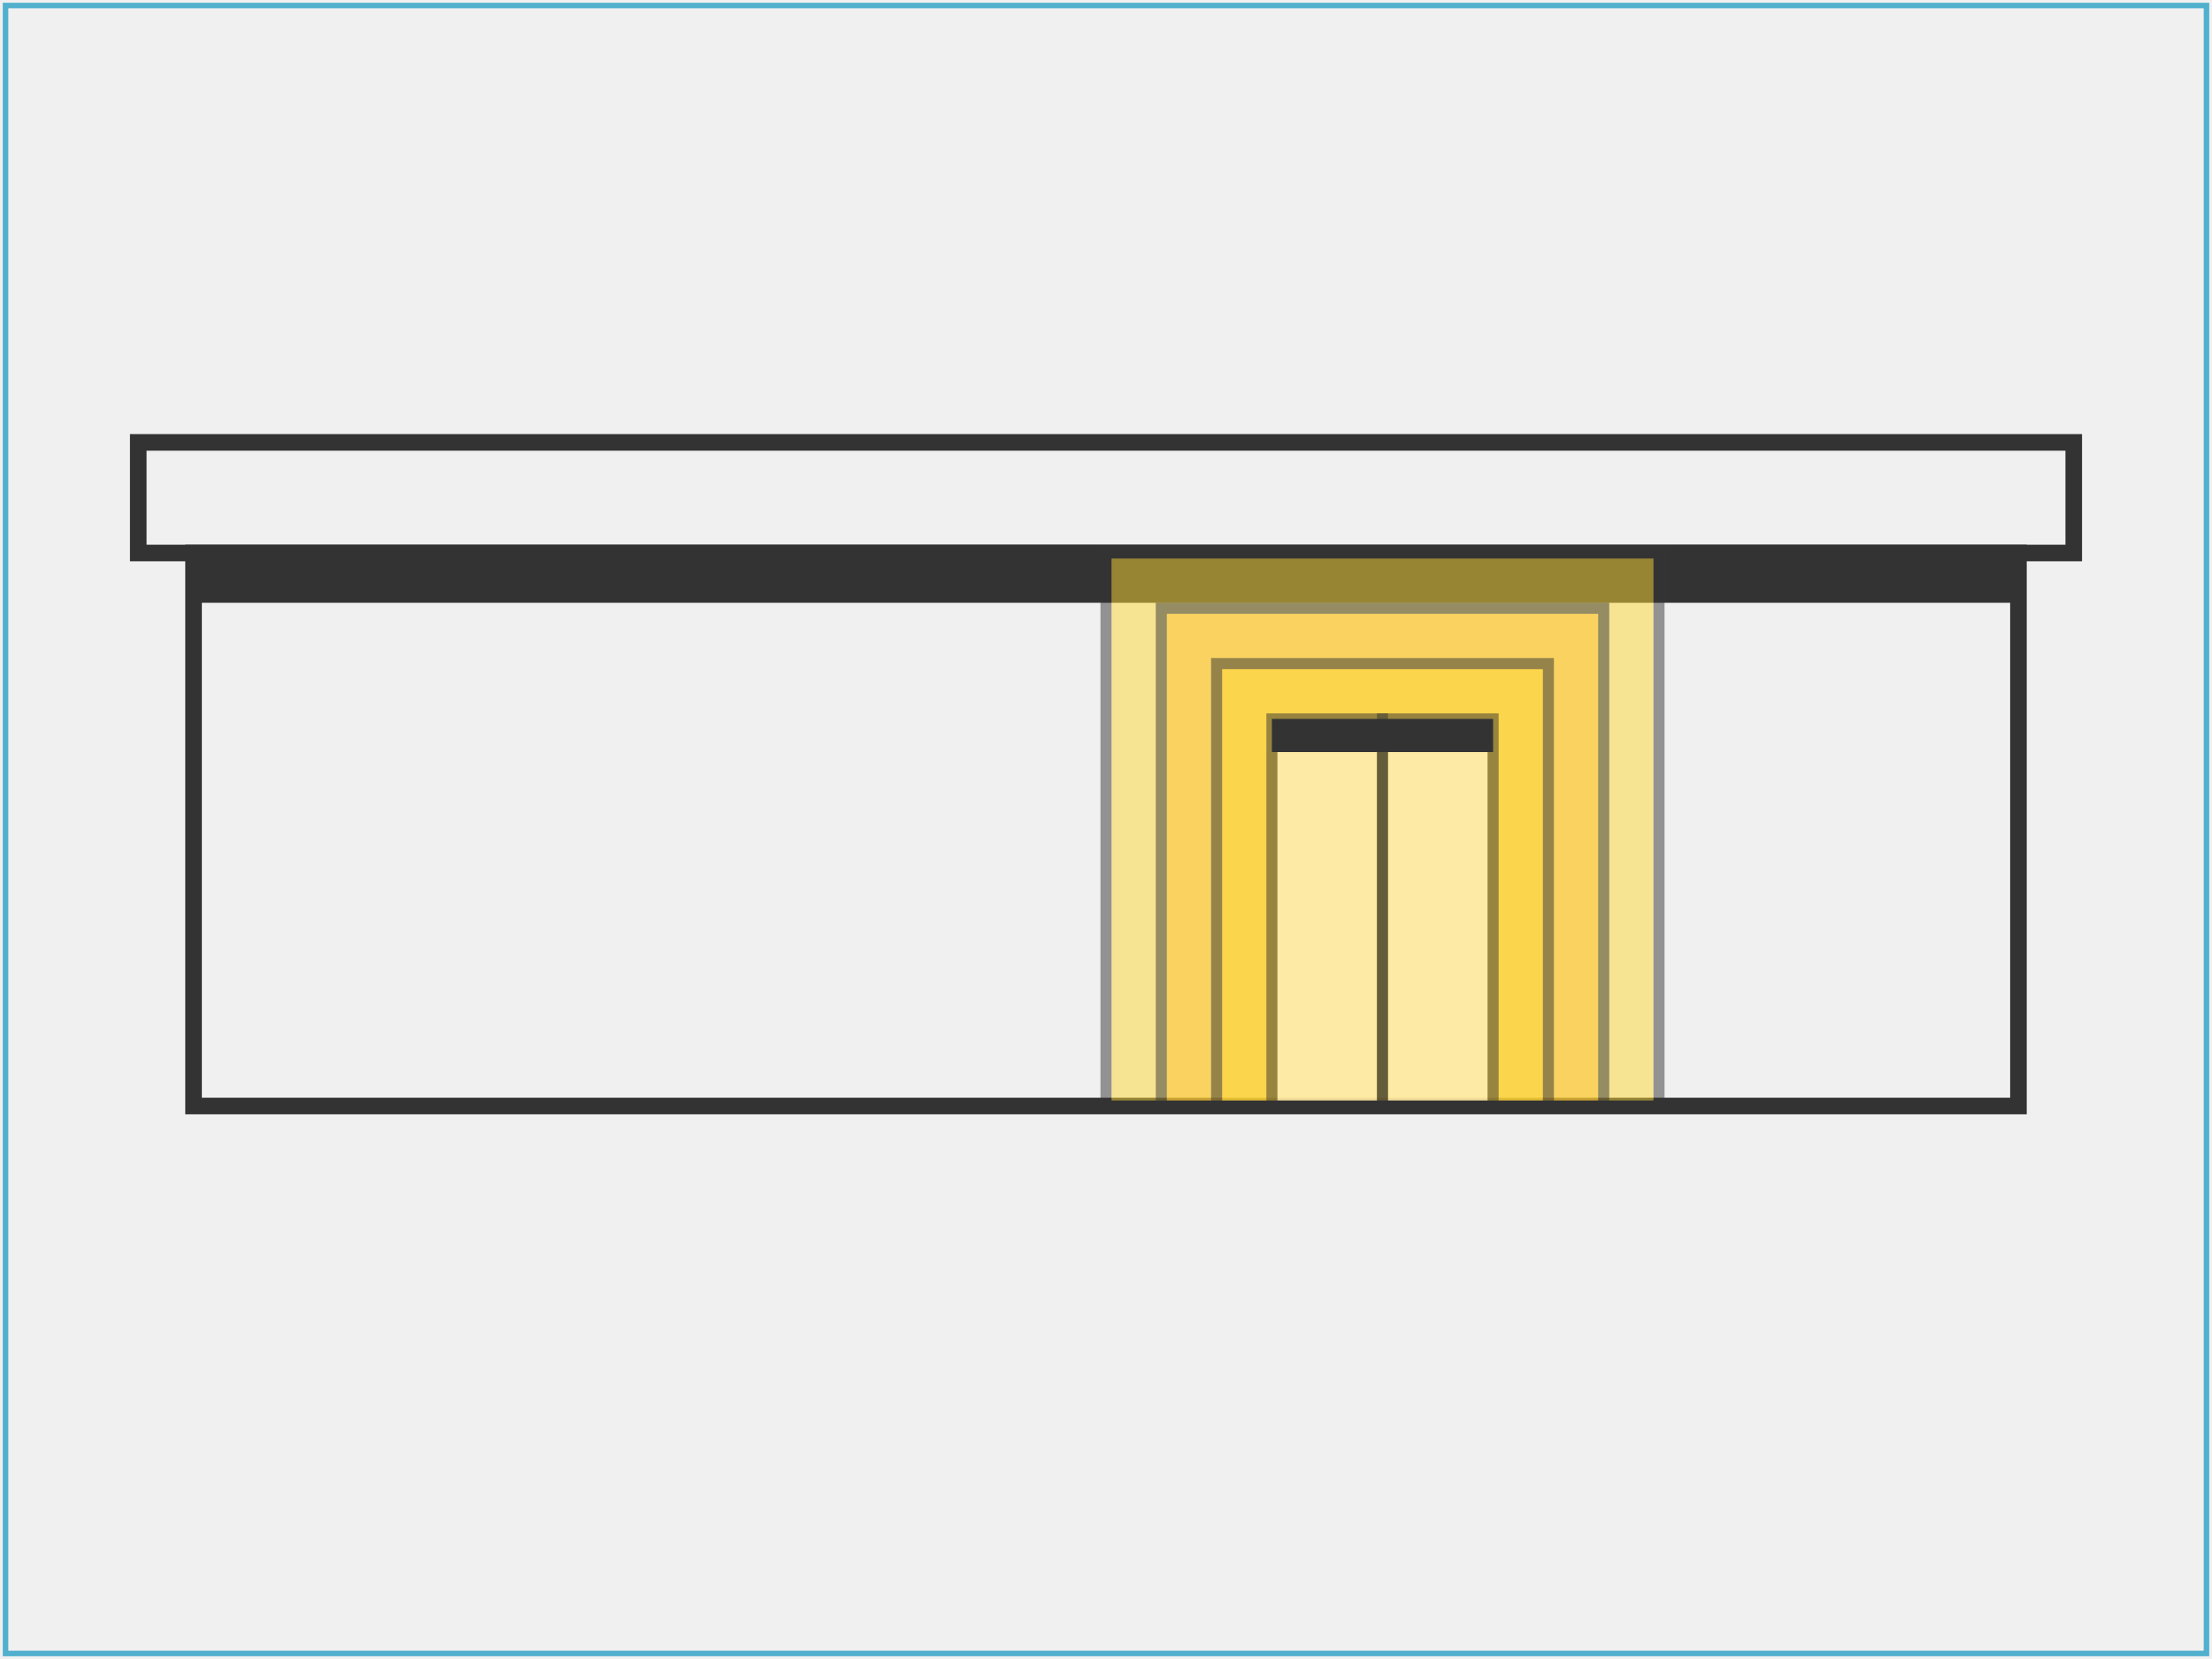
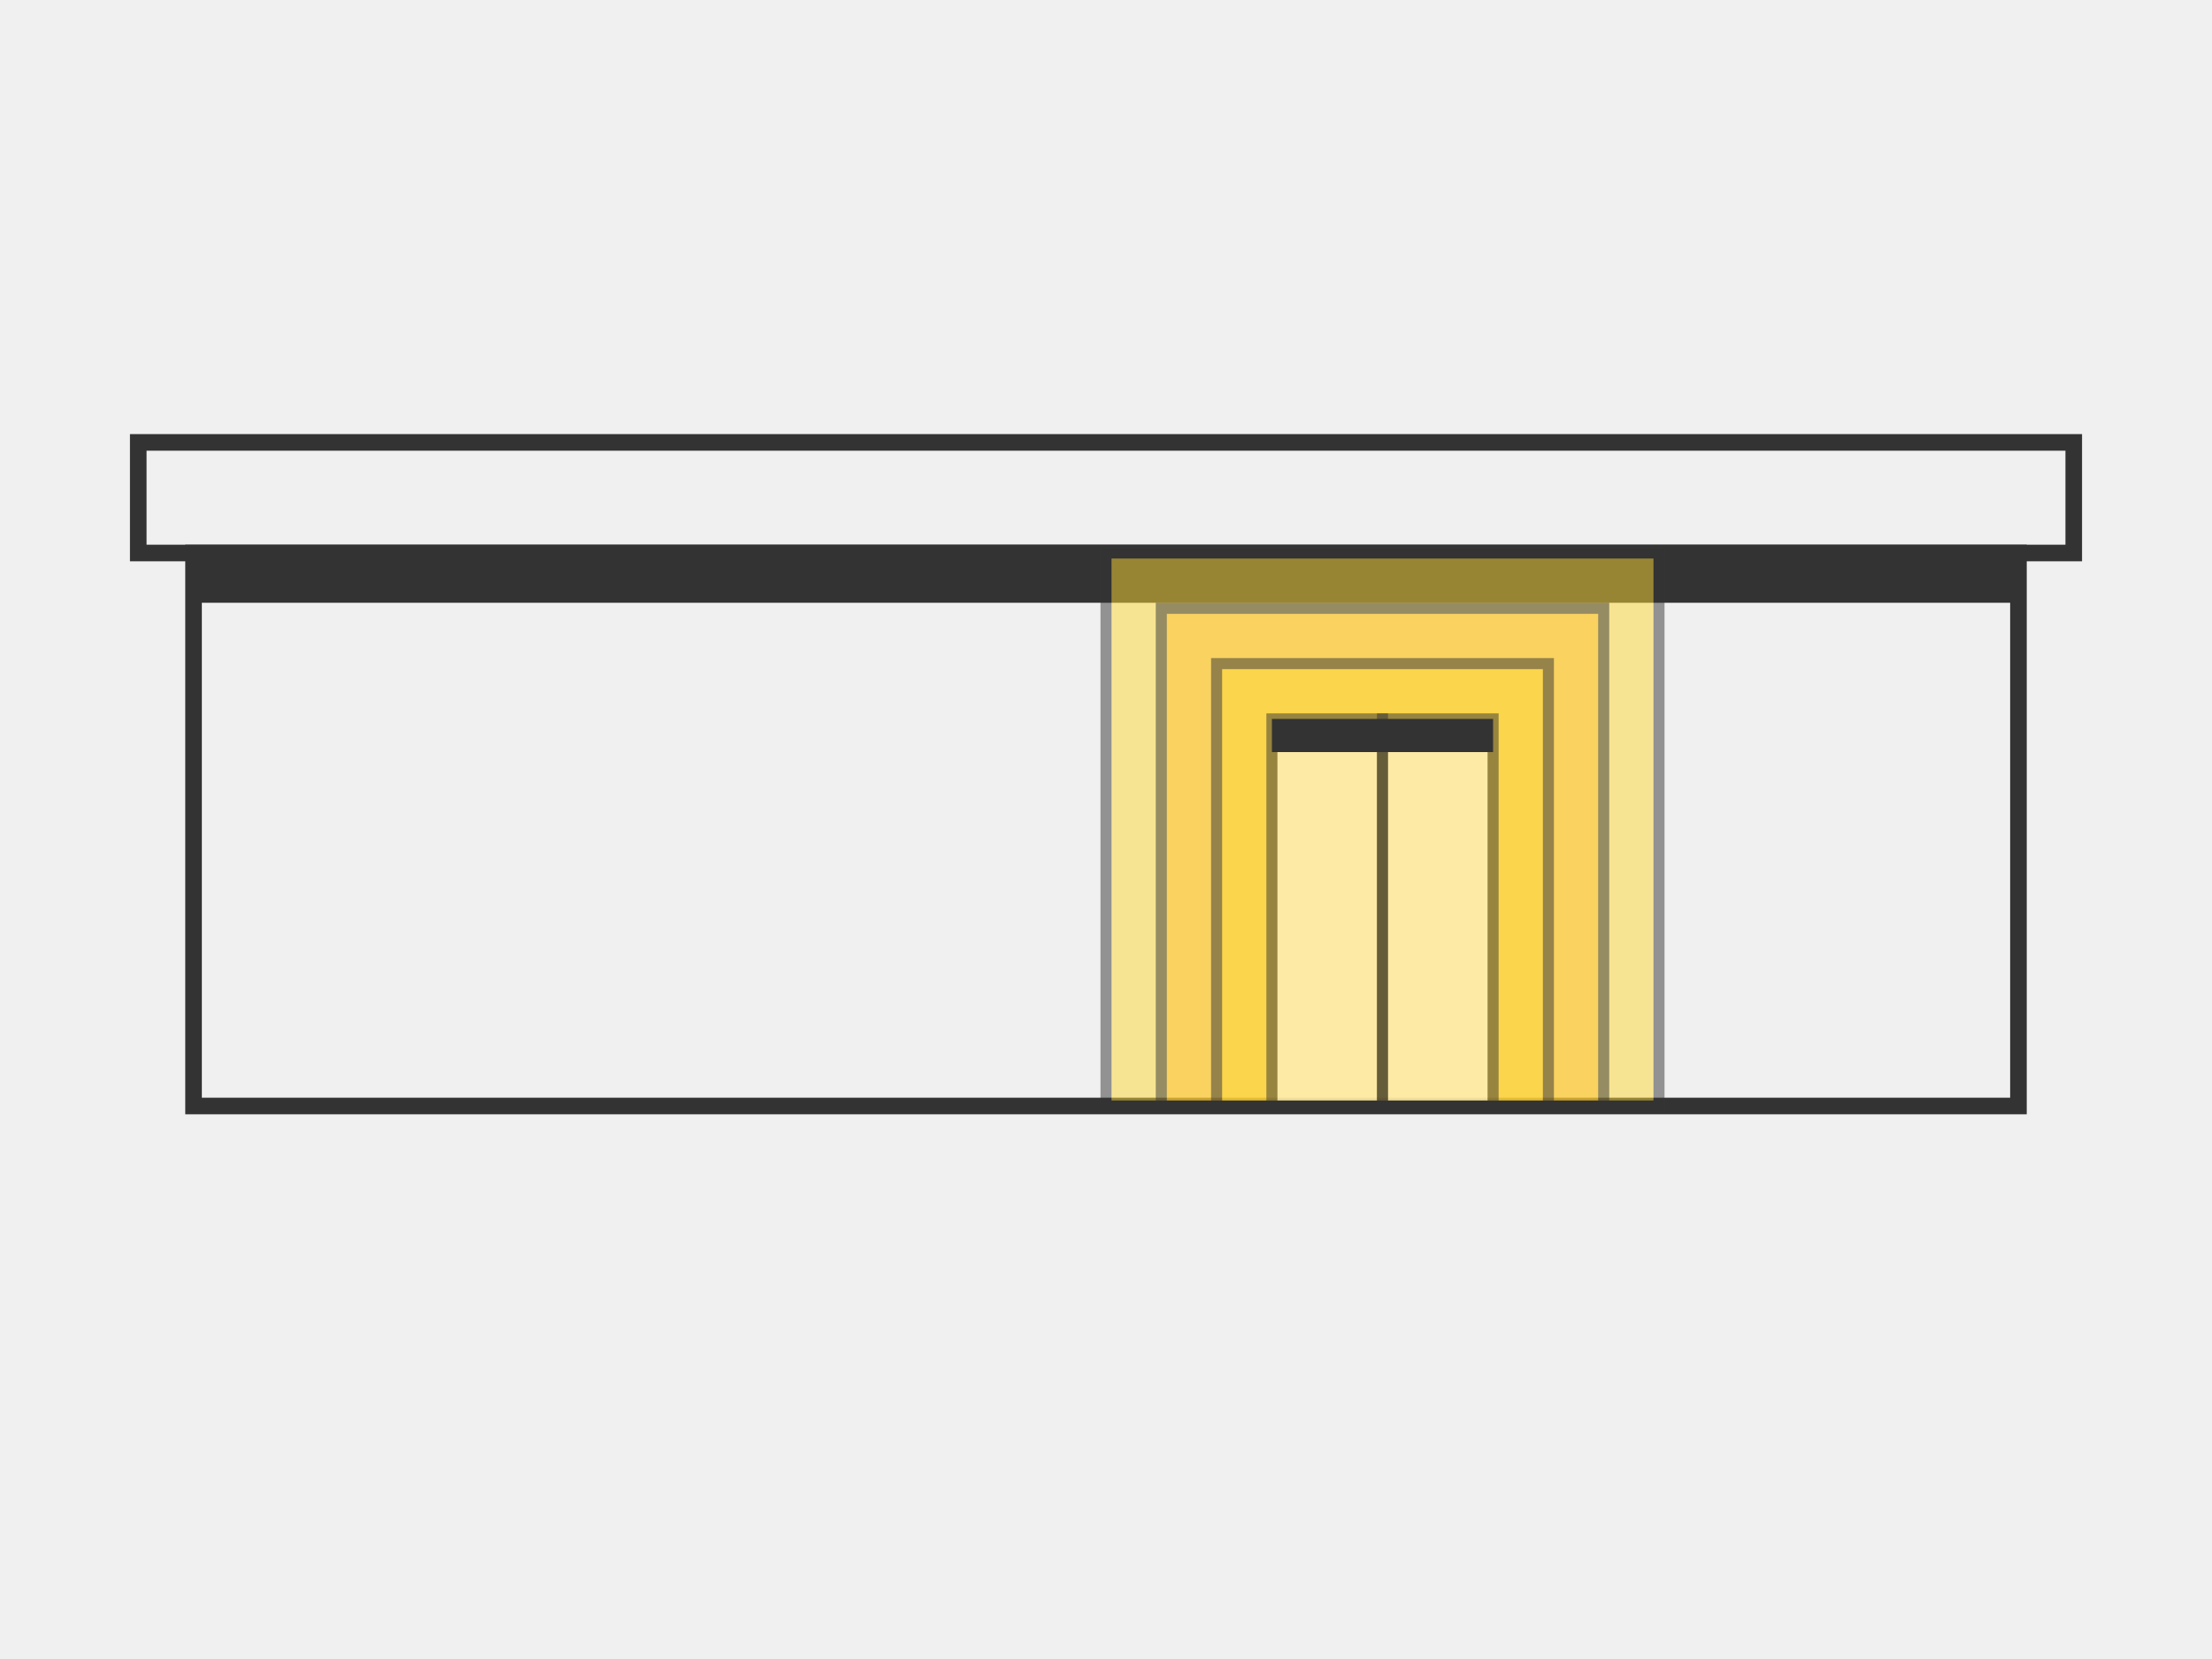
<svg xmlns="http://www.w3.org/2000/svg" width="400" height="300" viewBox="0 0 400 300" preserveAspectRatio="xMinYMin meet">
-   <rect x="1" y="1" width="398" height="298" style="stroke:#51b0ce;stroke-width:1px;fill:none;" />
  <path d="M35,200 L35,100 L365,100 L365,200 L35,200 Z" fill="none" stroke-width="3" stroke="#333" />
  <path d="M35,100 L25,100 L25,80 L375,80 L375,100 Z" fill="none" stroke-width="3" stroke="#333" />
  <path d="M36,105 L364,105" fill="none" stroke-width="8" stroke="#333" />
  <path d="M200,200 L200,100 L300,100 L300,200 Z" opacity="0.5" fill="#fdd835" stroke-width="2" stroke="#333" />
  <path d="M210,200 L210,110 L290,110 L290,200 Z" opacity="0.5" fill="#fbc02d" stroke-width="2" stroke="#333" />
  <path d="M220,200 L220,120 L280,120 L280,200 Z" opacity="0.5" fill="#fdd835" stroke-width="2" stroke="#333" />
  <path d="M230,200 L230,130 L250,130 L250,200 Z" opacity="0.5" fill="#fff" stroke-width="2" stroke="#333" />
  <path d="M250,200 L250,130 L270,130 L270,200 Z" opacity="0.5" fill="#fff" stroke-width="2" stroke="#333" />
  <path d="M230,133 L270,133" opacity="1" fill="none" stroke-width="6" stroke="#333" />
</svg>
